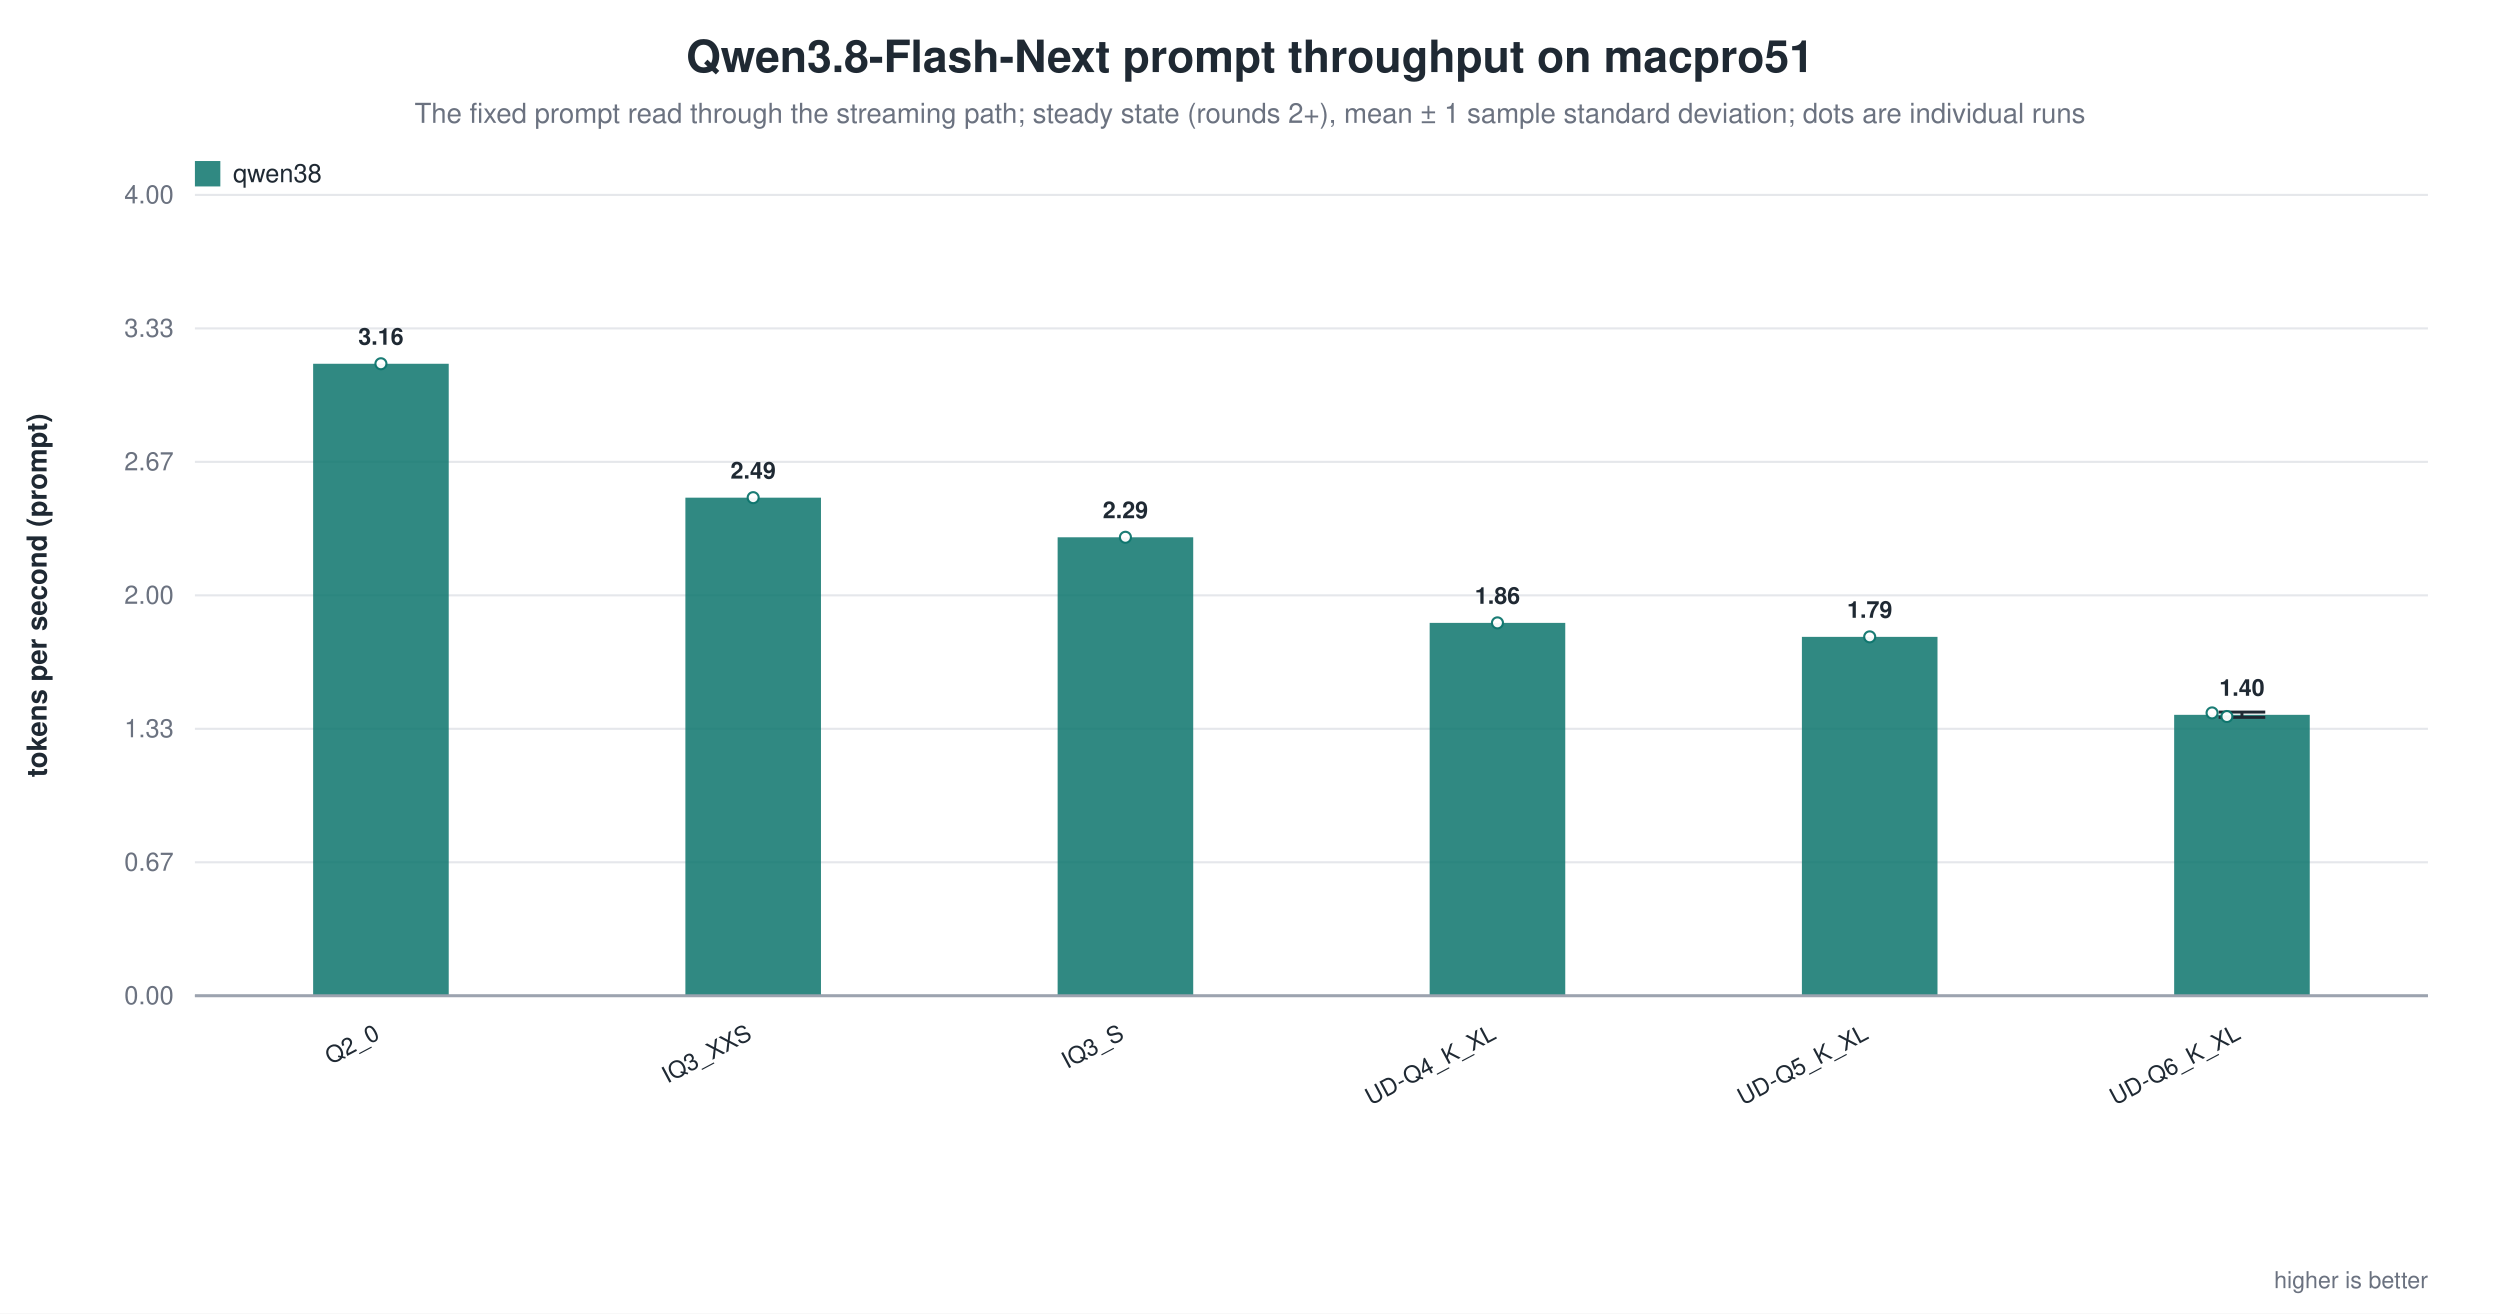
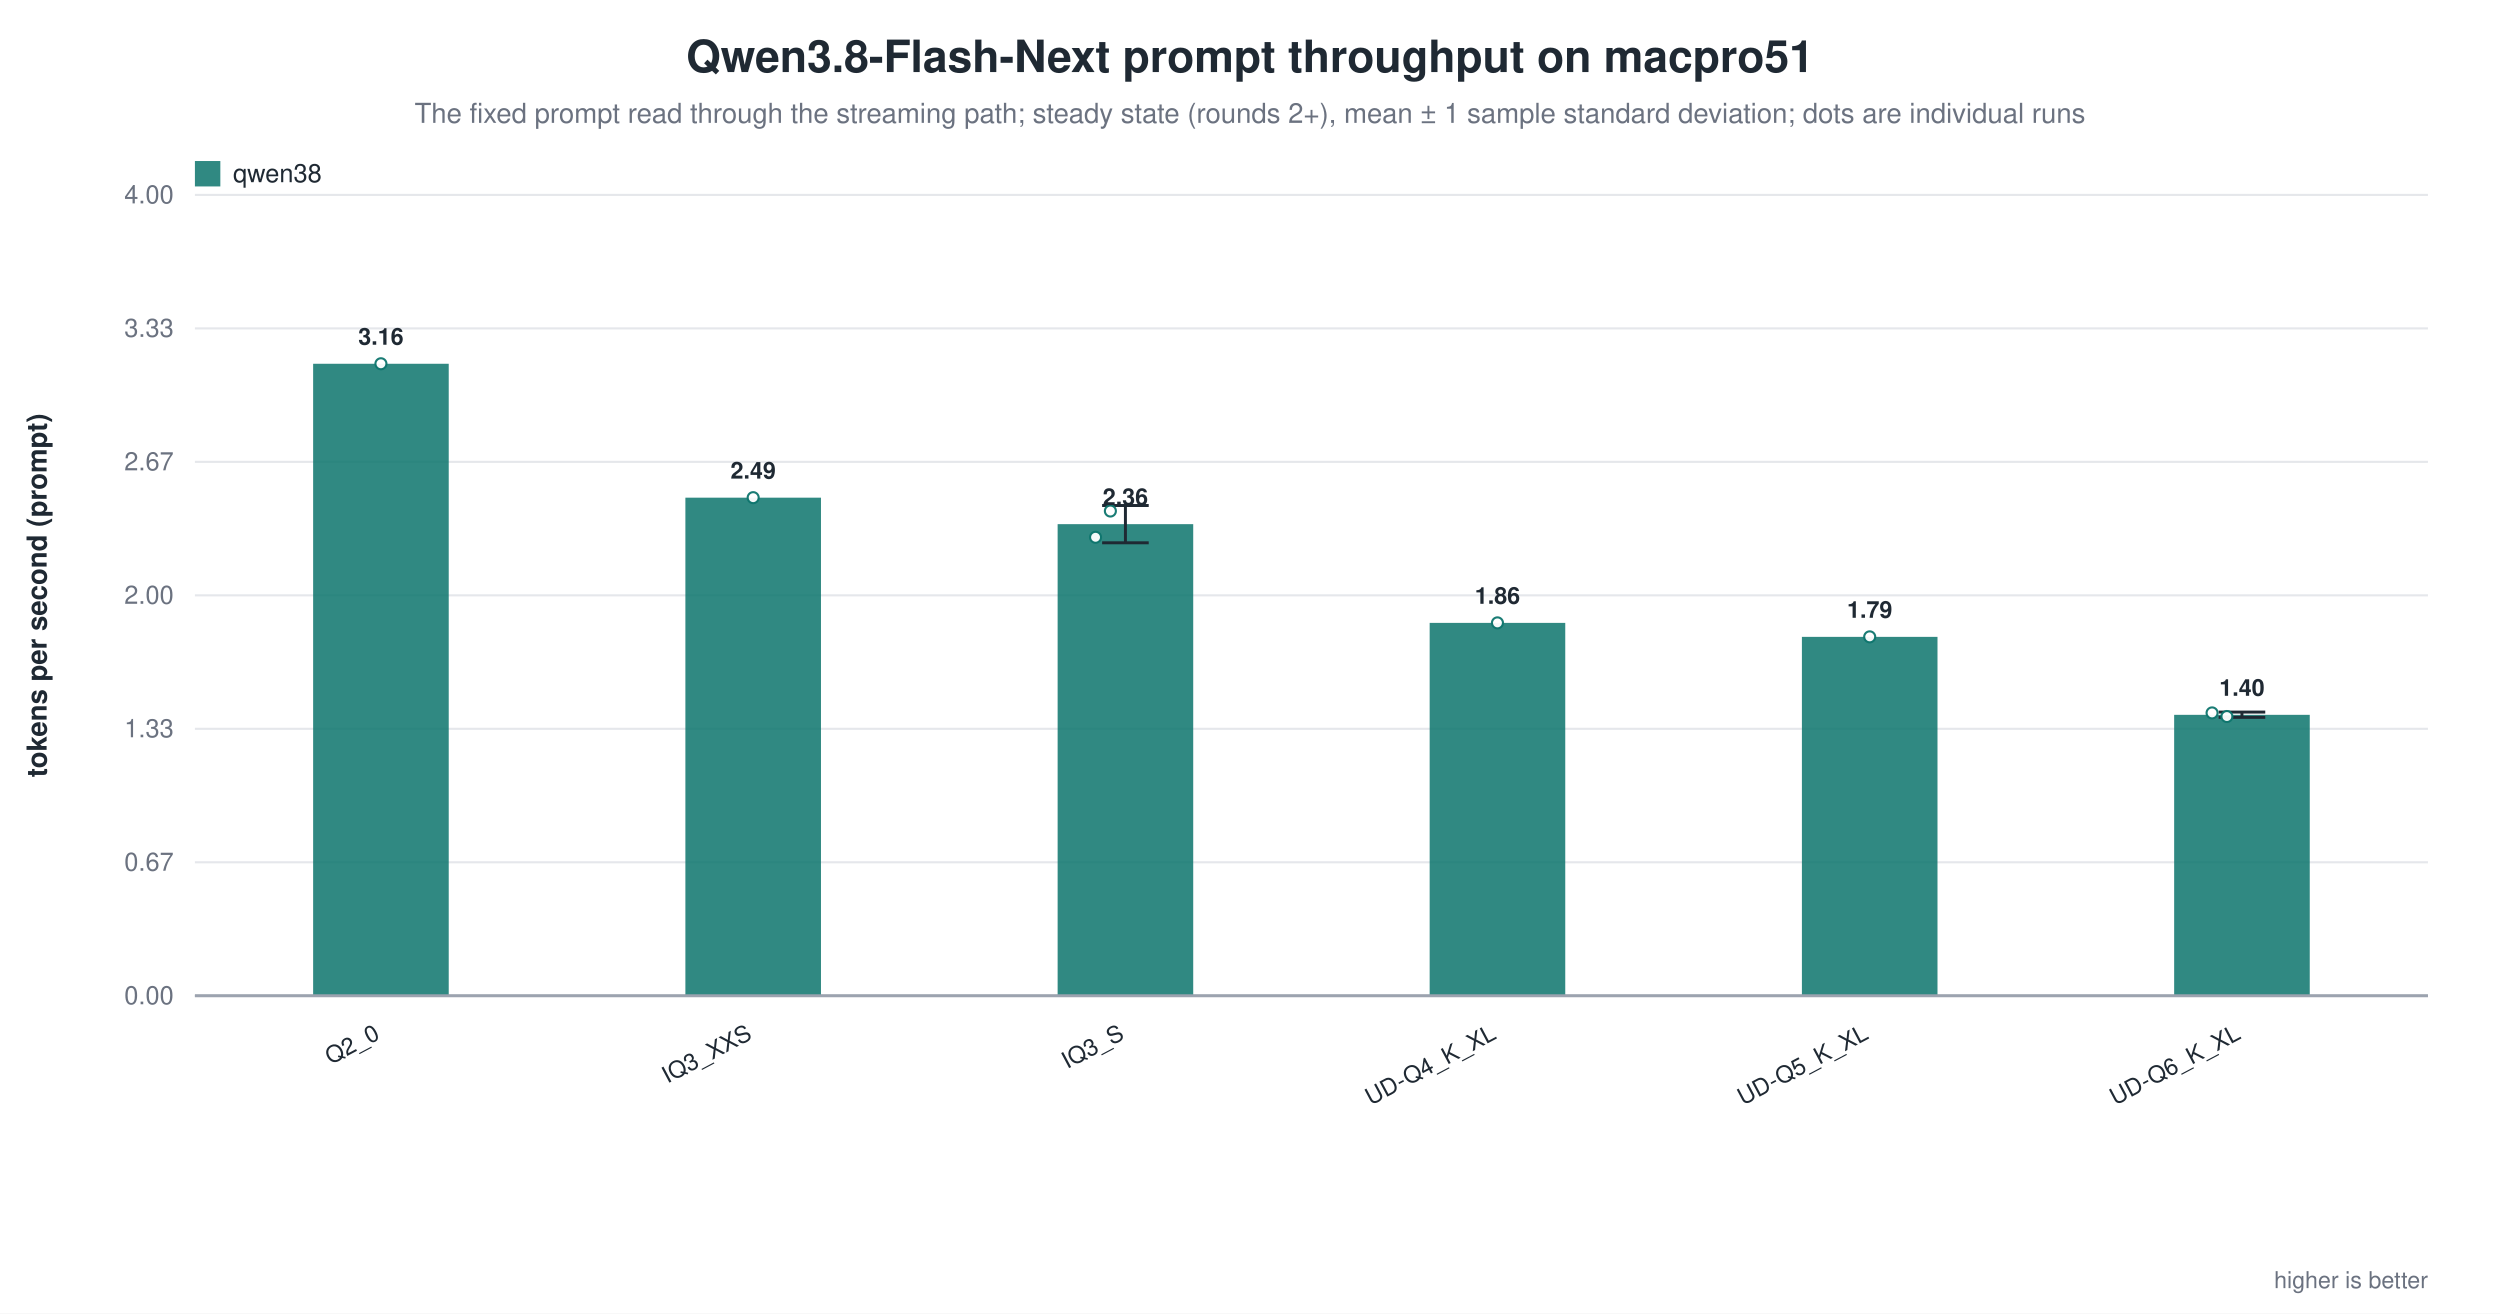
<svg xmlns="http://www.w3.org/2000/svg" width="1180" height="620" viewBox="0 0 1180 620" role="img" aria-label="Qwen3.8-Flash-Next prompt throughput on macpro51">
  <rect width="1180" height="620" fill="white" />
  <text x="590.0" y="34" text-anchor="middle" font-family="Helvetica, Arial, sans-serif" font-size="21" font-weight="600" fill="#1f2933">Qwen3.8-Flash-Next prompt throughput on macpro51</text>
  <text x="590.0" y="58" text-anchor="middle" font-family="Helvetica, Arial, sans-serif" font-size="13" fill="#6b7280">The fixed prompt read through the streaming path; steady state (rounds 2+), mean ± 1 sample standard deviation; dots are individual runs</text>
  <line x1="92.0" y1="470.0" x2="1146.0" y2="470.0" stroke="#9ca3af" stroke-width="1.0" />
  <text x="82.0" y="474.0" text-anchor="end" font-family="Helvetica, Arial, sans-serif" font-size="12" fill="#6b7280" font-weight="400">0.00</text>
  <line x1="92.0" y1="407.0" x2="1146.0" y2="407.0" stroke="#e5e7eb" stroke-width="1.0" />
  <text x="82.0" y="411.0" text-anchor="end" font-family="Helvetica, Arial, sans-serif" font-size="12" fill="#6b7280" font-weight="400">0.67</text>
  <line x1="92.0" y1="344.0" x2="1146.0" y2="344.0" stroke="#e5e7eb" stroke-width="1.0" />
  <text x="82.0" y="348.0" text-anchor="end" font-family="Helvetica, Arial, sans-serif" font-size="12" fill="#6b7280" font-weight="400">1.33</text>
  <line x1="92.0" y1="281.0" x2="1146.0" y2="281.0" stroke="#e5e7eb" stroke-width="1.0" />
  <text x="82.0" y="285.0" text-anchor="end" font-family="Helvetica, Arial, sans-serif" font-size="12" fill="#6b7280" font-weight="400">2.00</text>
  <line x1="92.0" y1="218.0" x2="1146.0" y2="218.0" stroke="#e5e7eb" stroke-width="1.0" />
  <text x="82.0" y="222.0" text-anchor="end" font-family="Helvetica, Arial, sans-serif" font-size="12" fill="#6b7280" font-weight="400">2.67</text>
  <line x1="92.0" y1="155.0" x2="1146.0" y2="155.0" stroke="#e5e7eb" stroke-width="1.0" />
  <text x="82.0" y="159.0" text-anchor="end" font-family="Helvetica, Arial, sans-serif" font-size="12" fill="#6b7280" font-weight="400">3.33</text>
  <line x1="92.0" y1="92.0" x2="1146.0" y2="92.0" stroke="#e5e7eb" stroke-width="1.0" />
  <text x="82.0" y="96.0" text-anchor="end" font-family="Helvetica, Arial, sans-serif" font-size="12" fill="#6b7280" font-weight="400">4.00</text>
  <text x="22.0" y="281.0" text-anchor="middle" font-family="Helvetica, Arial, sans-serif" font-size="13" fill="#1f2933" font-weight="600" transform="rotate(-90.0 22.0 281.0)">tokens per second (prompt)</text>
  <rect x="147.8" y="171.7" width="64.0" height="298.3" fill="#0f766e" opacity="0.86" />
  <circle cx="179.8" cy="171.7" r="2.6" fill="white" stroke="#0f766e" stroke-width="1.0" opacity="0.95" />
  <text x="179.8" y="162.7" text-anchor="middle" font-family="Helvetica, Arial, sans-serif" font-size="11" fill="#1f2933" font-weight="600">3.16</text>
  <text x="179.8" y="490.0" text-anchor="end" font-family="Helvetica, Arial, sans-serif" font-size="11" fill="#1f2933" font-weight="500" transform="rotate(-28.0 179.8 490.0)">Q2_0</text>
  <rect x="323.5" y="234.9" width="64.0" height="235.1" fill="#0f766e" opacity="0.86" />
  <circle cx="355.5" cy="234.9" r="2.6" fill="white" stroke="#0f766e" stroke-width="1.0" opacity="0.95" />
  <text x="355.5" y="225.9" text-anchor="middle" font-family="Helvetica, Arial, sans-serif" font-size="11" fill="#1f2933" font-weight="600">2.49</text>
  <text x="355.5" y="490.0" text-anchor="end" font-family="Helvetica, Arial, sans-serif" font-size="11" fill="#1f2933" font-weight="500" transform="rotate(-28.0 355.5 490.0)">IQ3_XXS</text>
-   <rect x="499.2" y="253.6" width="64.0" height="216.4" fill="#0f766e" opacity="0.86" />
-   <circle cx="531.2" cy="253.6" r="2.6" fill="white" stroke="#0f766e" stroke-width="1.0" opacity="0.95" />
-   <text x="531.2" y="244.6" text-anchor="middle" font-family="Helvetica, Arial, sans-serif" font-size="11" fill="#1f2933" font-weight="600">2.29</text>
+   <rect x="499.2" y="247.4" width="64.0" height="222.6" fill="#0f766e" opacity="0.86" />
+   <line x1="531.2" y1="238.6" x2="531.2" y2="256.2" stroke="#1f2933" stroke-width="1.4" />
+   <line x1="520.2" y1="238.6" x2="542.2" y2="238.6" stroke="#1f2933" stroke-width="1.4" />
+   <line x1="520.2" y1="256.2" x2="542.2" y2="256.2" stroke="#1f2933" stroke-width="1.4" />
+   <circle cx="517.1" cy="253.6" r="2.6" fill="white" stroke="#0f766e" stroke-width="1.0" opacity="0.95" />
+   <circle cx="524.1" cy="241.2" r="2.6" fill="white" stroke="#0f766e" stroke-width="1.0" opacity="0.95" />
+   <text x="531.2" y="238.4" text-anchor="middle" font-family="Helvetica, Arial, sans-serif" font-size="11" fill="#1f2933" font-weight="600">2.36</text>
  <text x="531.2" y="490.0" text-anchor="end" font-family="Helvetica, Arial, sans-serif" font-size="11" fill="#1f2933" font-weight="500" transform="rotate(-28.0 531.2 490.0)">IQ3_S</text>
  <rect x="674.8" y="294.0" width="64.0" height="176.0" fill="#0f766e" opacity="0.86" />
  <circle cx="706.8" cy="294.0" r="2.6" fill="white" stroke="#0f766e" stroke-width="1.0" opacity="0.95" />
  <text x="706.8" y="285.0" text-anchor="middle" font-family="Helvetica, Arial, sans-serif" font-size="11" fill="#1f2933" font-weight="600">1.86</text>
  <text x="706.8" y="490.0" text-anchor="end" font-family="Helvetica, Arial, sans-serif" font-size="11" fill="#1f2933" font-weight="500" transform="rotate(-28.0 706.8 490.0)">UD-Q4_K_XL</text>
  <rect x="850.5" y="300.6" width="64.0" height="169.4" fill="#0f766e" opacity="0.86" />
  <circle cx="882.5" cy="300.6" r="2.6" fill="white" stroke="#0f766e" stroke-width="1.0" opacity="0.95" />
  <text x="882.5" y="291.6" text-anchor="middle" font-family="Helvetica, Arial, sans-serif" font-size="11" fill="#1f2933" font-weight="600">1.79</text>
  <text x="882.5" y="490.0" text-anchor="end" font-family="Helvetica, Arial, sans-serif" font-size="11" fill="#1f2933" font-weight="500" transform="rotate(-28.0 882.5 490.0)">UD-Q5_K_XL</text>
  <rect x="1026.2" y="337.4" width="64.0" height="132.6" fill="#0f766e" opacity="0.86" />
  <line x1="1058.2" y1="336.1" x2="1058.2" y2="338.6" stroke="#1f2933" stroke-width="1.4" />
  <line x1="1047.2" y1="336.1" x2="1069.2" y2="336.1" stroke="#1f2933" stroke-width="1.4" />
  <line x1="1047.2" y1="338.6" x2="1069.2" y2="338.6" stroke="#1f2933" stroke-width="1.4" />
  <circle cx="1044.1" cy="336.5" r="2.6" fill="white" stroke="#0f766e" stroke-width="1.0" opacity="0.95" />
  <circle cx="1051.1" cy="338.2" r="2.6" fill="white" stroke="#0f766e" stroke-width="1.0" opacity="0.95" />
  <text x="1058.2" y="328.4" text-anchor="middle" font-family="Helvetica, Arial, sans-serif" font-size="11" fill="#1f2933" font-weight="600">1.40</text>
  <text x="1058.2" y="490.0" text-anchor="end" font-family="Helvetica, Arial, sans-serif" font-size="11" fill="#1f2933" font-weight="500" transform="rotate(-28.0 1058.2 490.0)">UD-Q6_K_XL</text>
  <line x1="92.0" y1="470.0" x2="1146.0" y2="470.0" stroke="#9ca3af" stroke-width="1.4" />
  <rect x="92.0" y="76.0" width="12.0" height="12.0" fill="#0f766e" opacity="0.86" />
  <text x="110.0" y="86.0" text-anchor="start" font-family="Helvetica, Arial, sans-serif" font-size="12" fill="#1f2933" font-weight="500">qwen38</text>
  <text x="1146.0" y="608.0" text-anchor="end" font-family="Helvetica, Arial, sans-serif" font-size="11" fill="#6b7280" font-weight="400">higher is better</text>
</svg>
